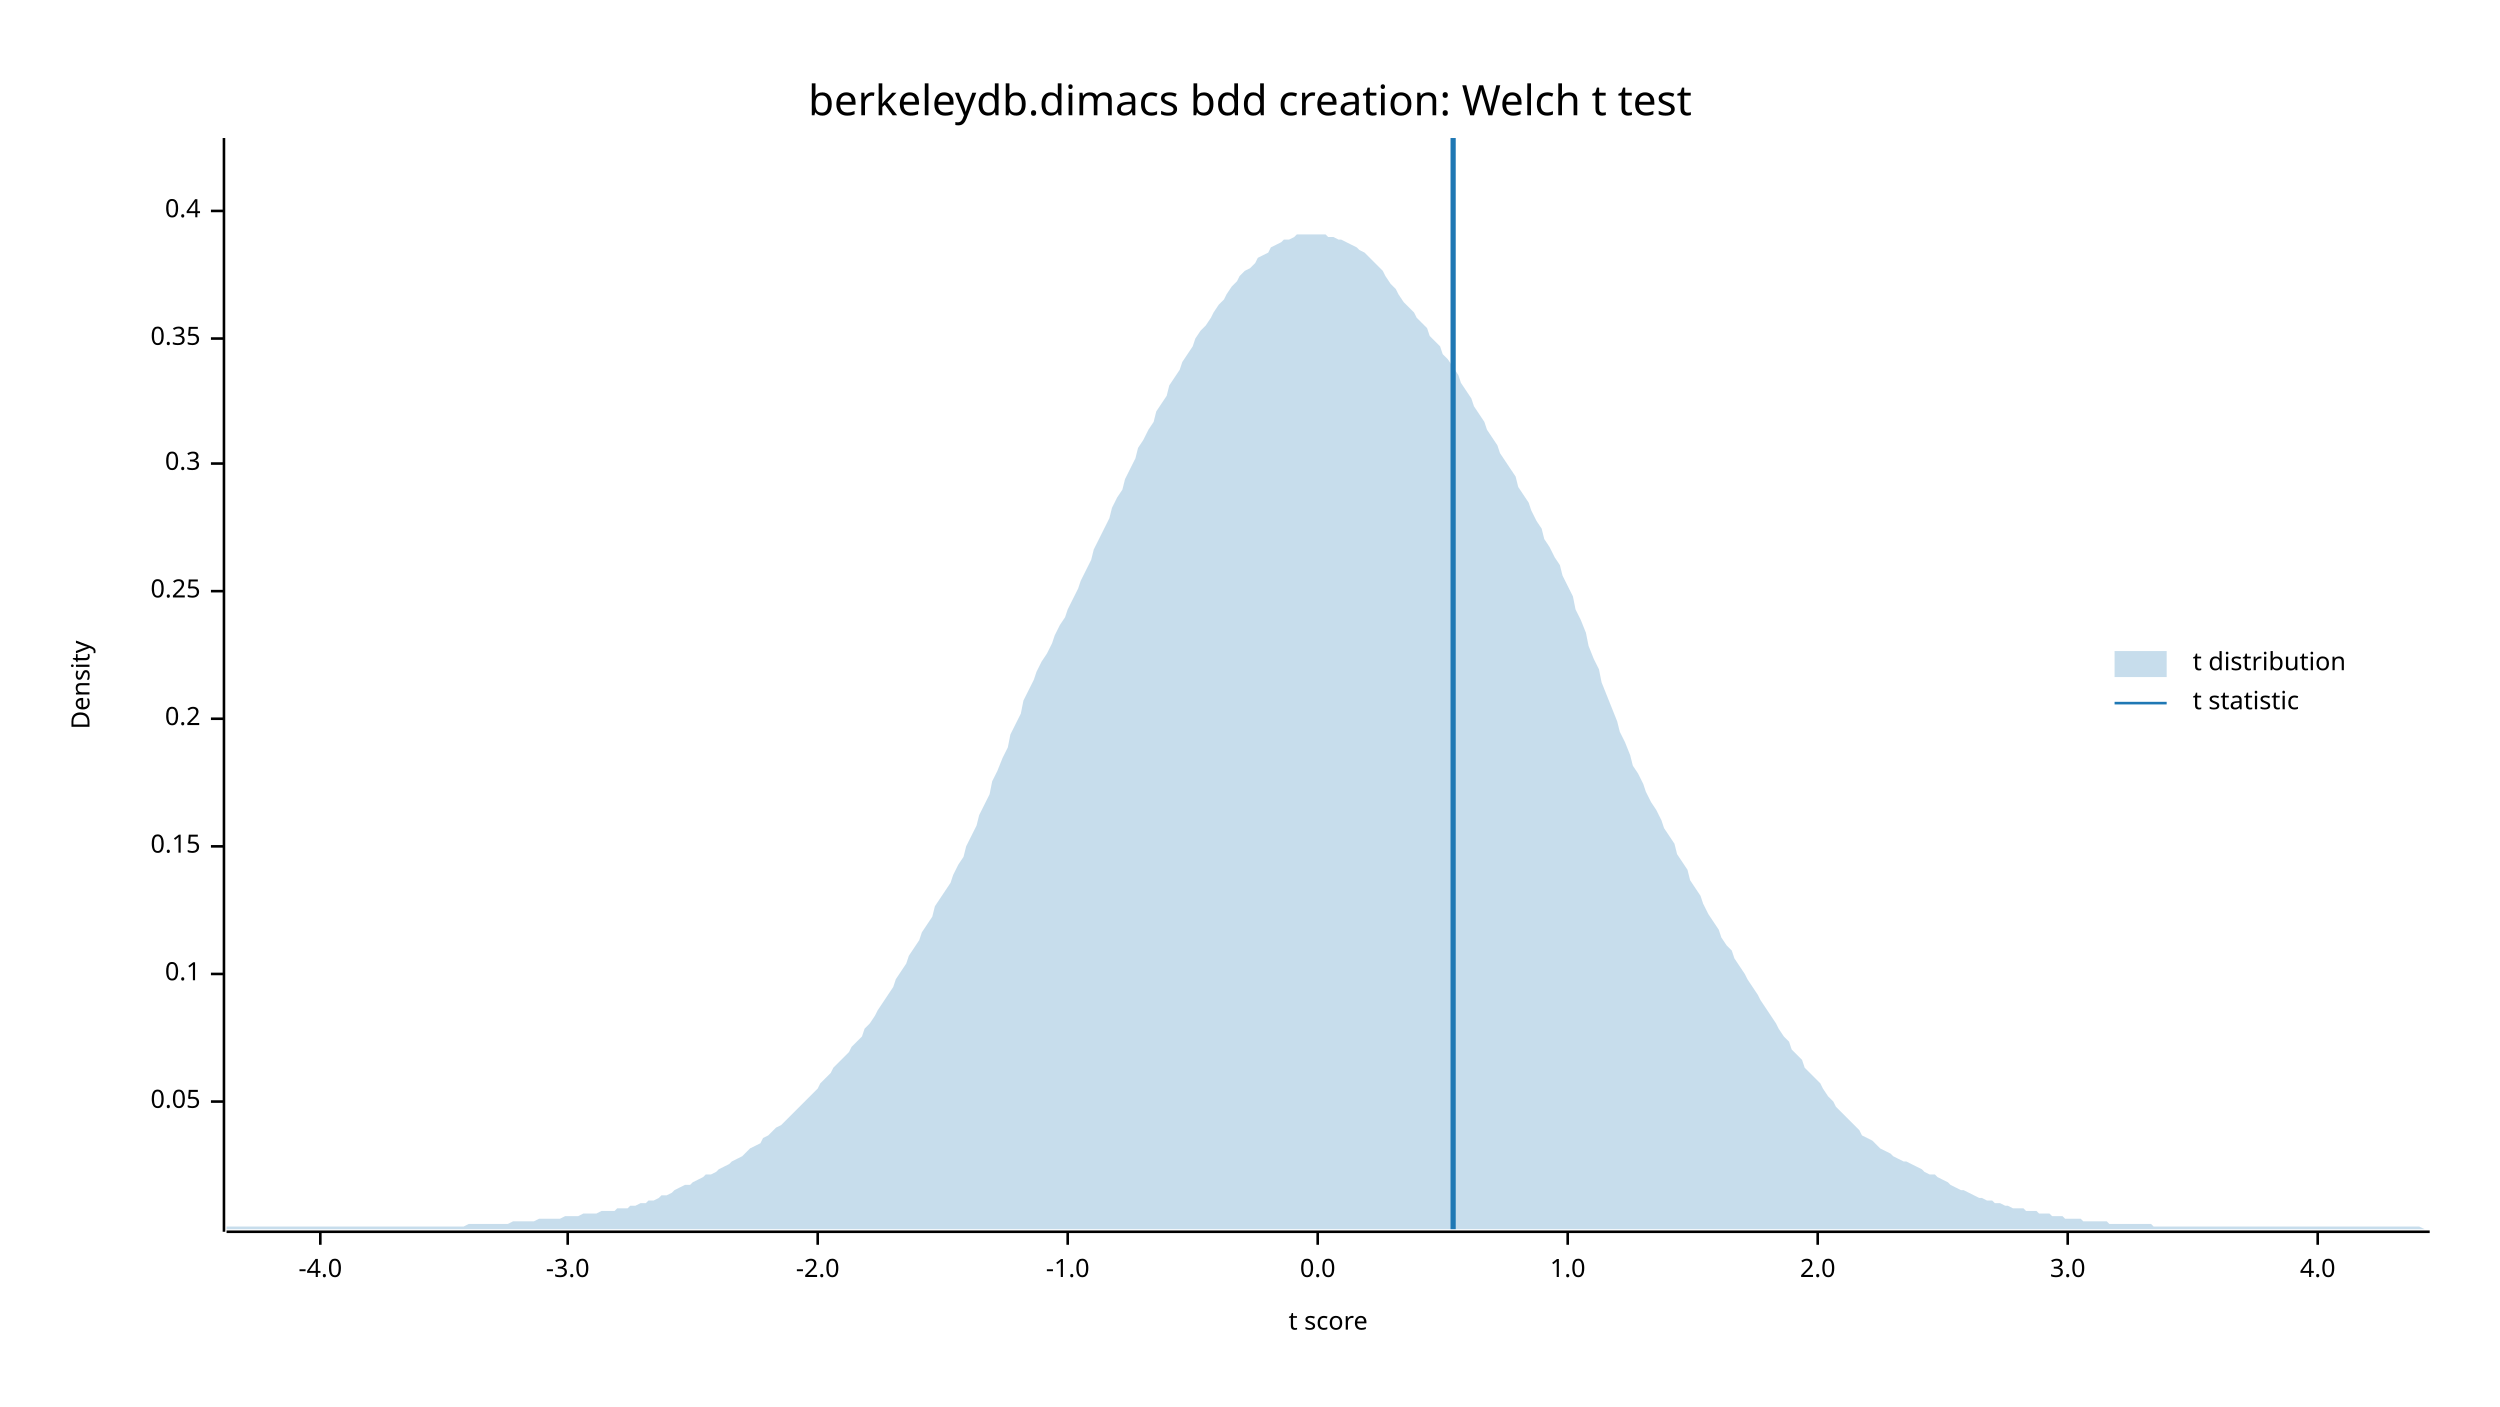
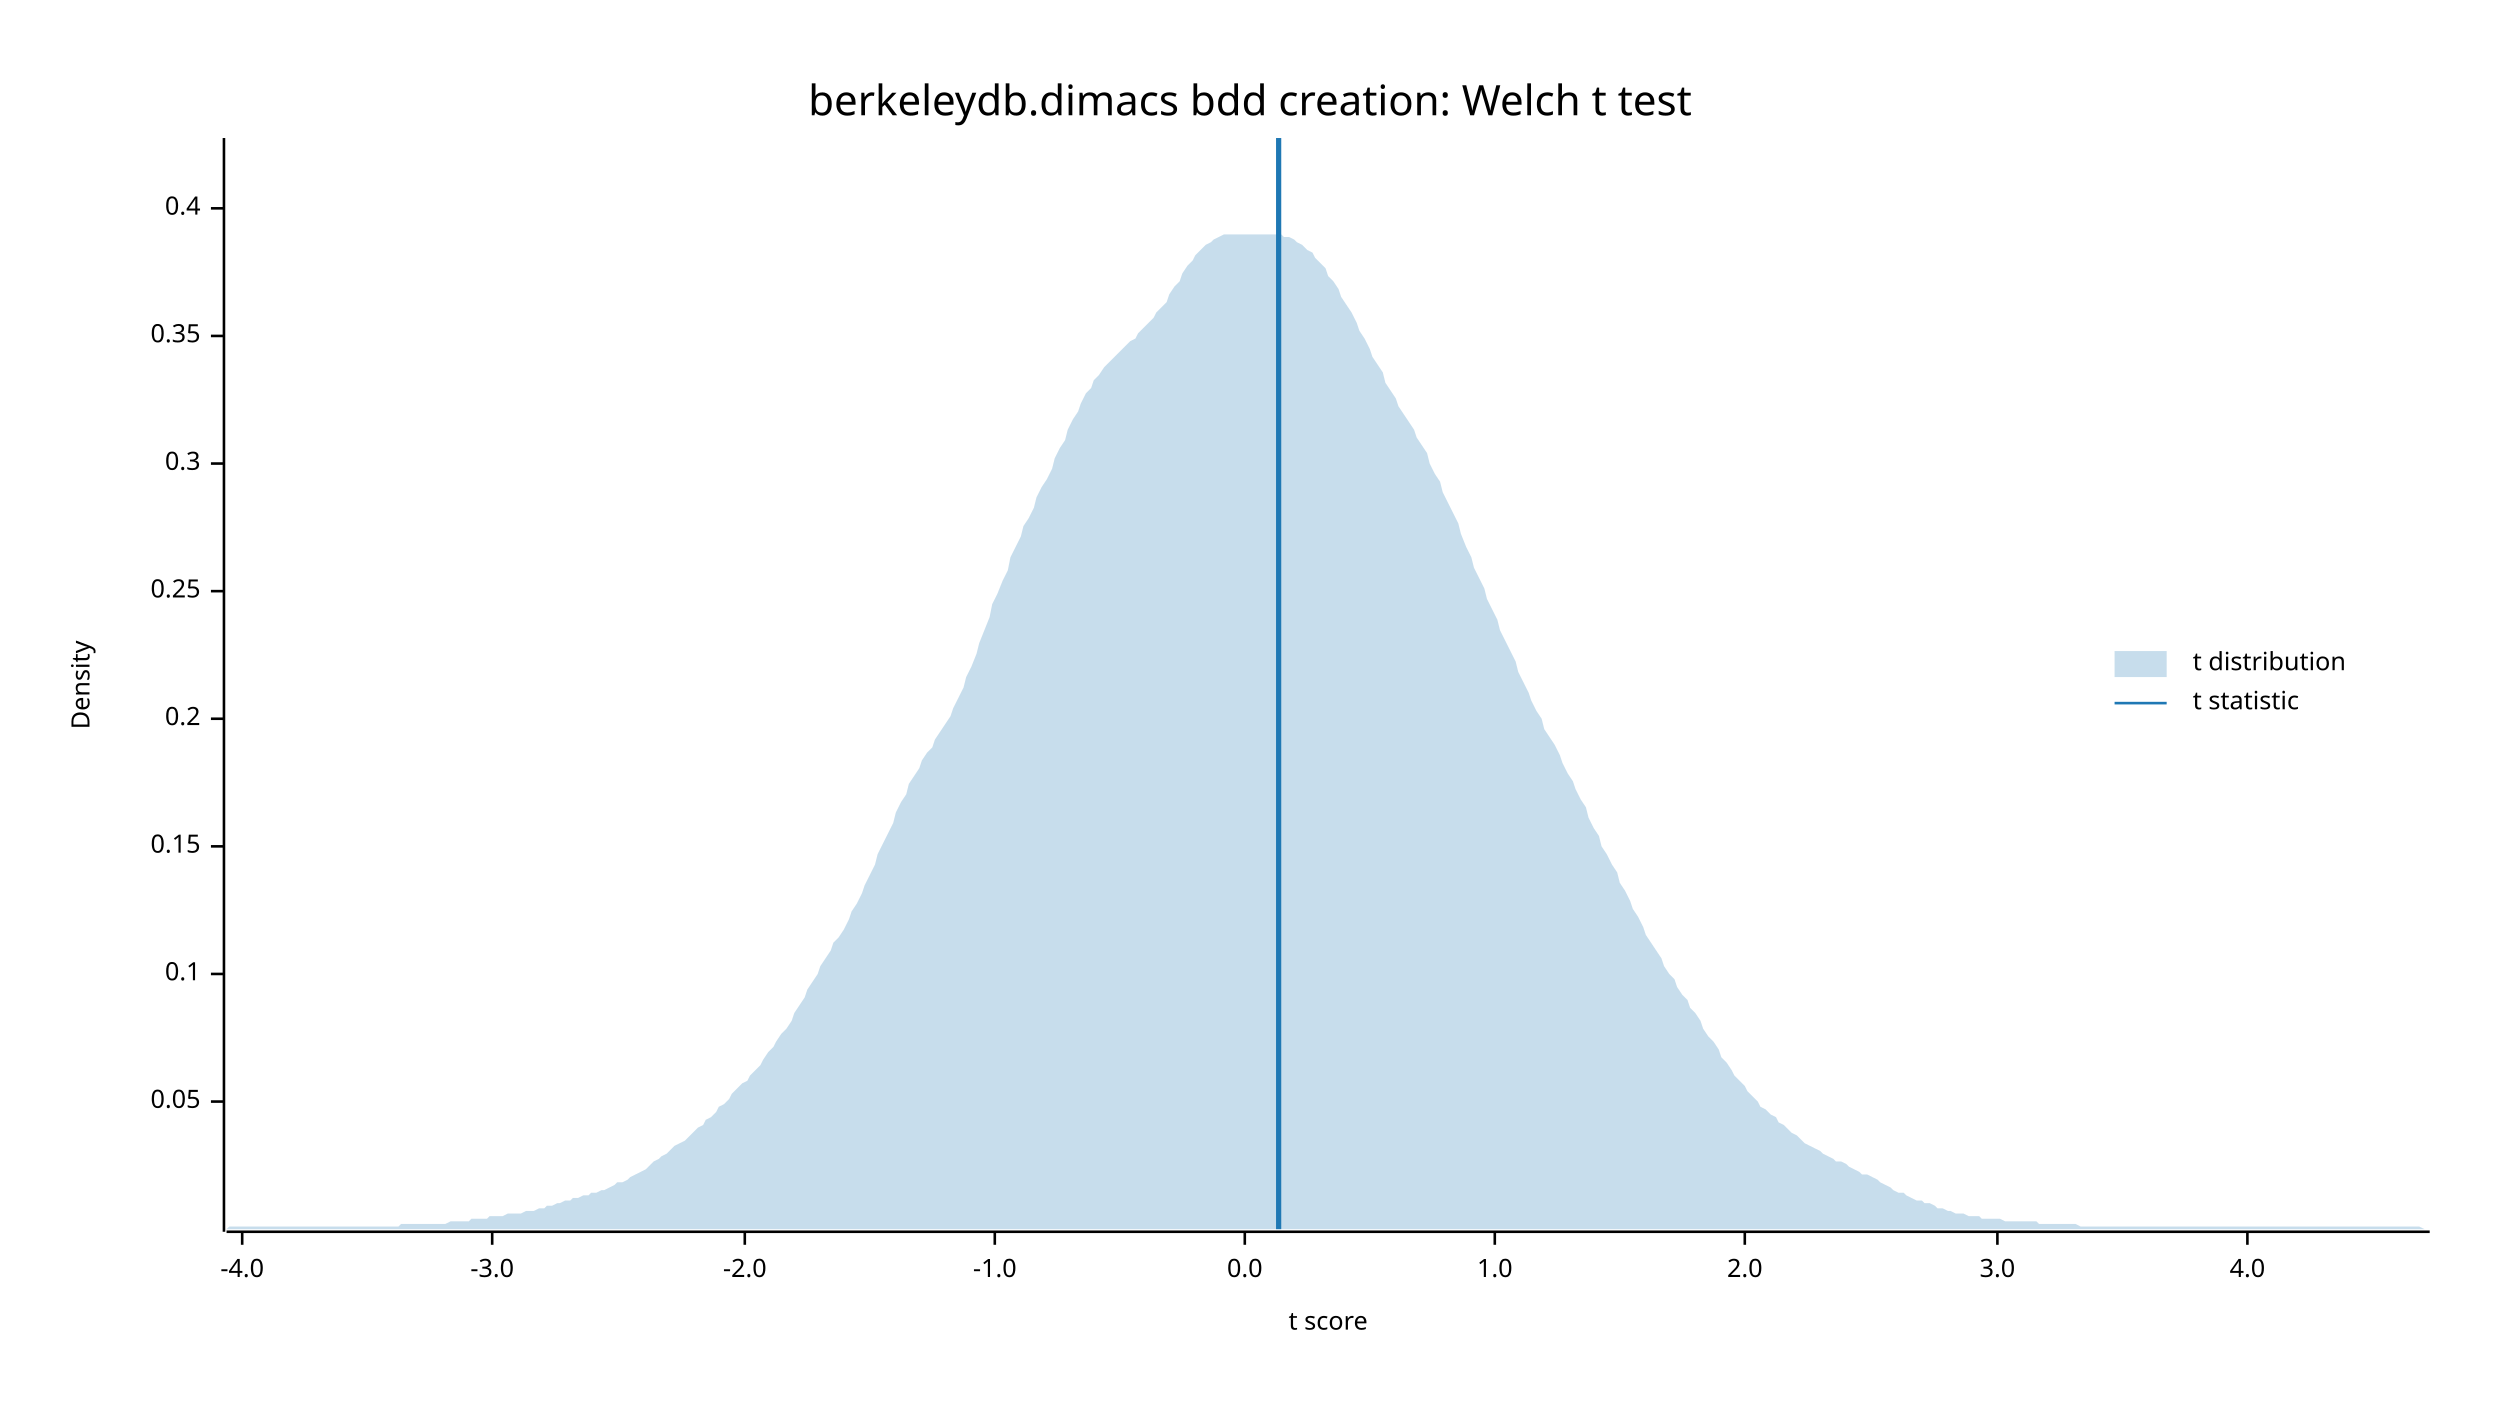
<svg xmlns="http://www.w3.org/2000/svg" width="960" height="540" viewBox="0 0 960 540">
  <text x="480" y="32" dy="0.76em" text-anchor="middle" font-family="sans-serif" font-size="16.129" opacity="1" fill="#000000">
berkeleydb.dimacs bdd creation: Welch t test
</text>
  <text x="27" y="263" dy="0.76em" text-anchor="middle" font-family="sans-serif" font-size="9.677" opacity="1" fill="#000000" transform="rotate(270, 27, 263)">
Density
</text>
  <text x="510" y="513" dy="-0.5ex" text-anchor="middle" font-family="sans-serif" font-size="9.677" opacity="1" fill="#000000">
t score
</text>
  <polyline fill="none" opacity="1" stroke="#000000" stroke-width="1" points="86,53 86,473 " />
  <text x="77" y="423" dy="0.5ex" text-anchor="end" font-family="sans-serif" font-size="9.677" opacity="1" fill="#000000">
0.05
</text>
  <polyline fill="none" opacity="1" stroke="#000000" stroke-width="1" points="81,423 86,423 " />
  <text x="77" y="374" dy="0.5ex" text-anchor="end" font-family="sans-serif" font-size="9.677" opacity="1" fill="#000000">
0.1
</text>
  <polyline fill="none" opacity="1" stroke="#000000" stroke-width="1" points="81,374 86,374 " />
  <text x="77" y="325" dy="0.5ex" text-anchor="end" font-family="sans-serif" font-size="9.677" opacity="1" fill="#000000">
0.15
</text>
  <polyline fill="none" opacity="1" stroke="#000000" stroke-width="1" points="81,325 86,325 " />
  <text x="77" y="276" dy="0.5ex" text-anchor="end" font-family="sans-serif" font-size="9.677" opacity="1" fill="#000000">
0.2
</text>
  <polyline fill="none" opacity="1" stroke="#000000" stroke-width="1" points="81,276 86,276 " />
  <text x="77" y="227" dy="0.5ex" text-anchor="end" font-family="sans-serif" font-size="9.677" opacity="1" fill="#000000">
0.25
</text>
  <polyline fill="none" opacity="1" stroke="#000000" stroke-width="1" points="81,227 86,227 " />
  <text x="77" y="178" dy="0.5ex" text-anchor="end" font-family="sans-serif" font-size="9.677" opacity="1" fill="#000000">
0.3
</text>
  <polyline fill="none" opacity="1" stroke="#000000" stroke-width="1" points="81,178 86,178 " />
-   <text x="77" y="130" dy="0.5ex" text-anchor="end" font-family="sans-serif" font-size="9.677" opacity="1" fill="#000000">
+   <text x="77" y="129" dy="0.5ex" text-anchor="end" font-family="sans-serif" font-size="9.677" opacity="1" fill="#000000">
0.35
</text>
-   <polyline fill="none" opacity="1" stroke="#000000" stroke-width="1" points="81,130 86,130 " />
-   <text x="77" y="81" dy="0.5ex" text-anchor="end" font-family="sans-serif" font-size="9.677" opacity="1" fill="#000000">
+   <polyline fill="none" opacity="1" stroke="#000000" stroke-width="1" points="81,129 86,129 " />
+   <text x="77" y="80" dy="0.5ex" text-anchor="end" font-family="sans-serif" font-size="9.677" opacity="1" fill="#000000">
0.4
</text>
-   <polyline fill="none" opacity="1" stroke="#000000" stroke-width="1" points="81,81 86,81 " />
+   <polyline fill="none" opacity="1" stroke="#000000" stroke-width="1" points="81,80 86,80 " />
  <polyline fill="none" opacity="1" stroke="#000000" stroke-width="1" points="87,473 933,473 " />
-   <text x="123" y="483" dy="0.76em" text-anchor="middle" font-family="sans-serif" font-size="9.677" opacity="1" fill="#000000">
+   <text x="93" y="483" dy="0.76em" text-anchor="middle" font-family="sans-serif" font-size="9.677" opacity="1" fill="#000000">
-4.0
</text>
-   <polyline fill="none" opacity="1" stroke="#000000" stroke-width="1" points="123,473 123,478 " />
-   <text x="218" y="483" dy="0.76em" text-anchor="middle" font-family="sans-serif" font-size="9.677" opacity="1" fill="#000000">
+   <polyline fill="none" opacity="1" stroke="#000000" stroke-width="1" points="93,473 93,478 " />
+   <text x="189" y="483" dy="0.76em" text-anchor="middle" font-family="sans-serif" font-size="9.677" opacity="1" fill="#000000">
-3.0
</text>
-   <polyline fill="none" opacity="1" stroke="#000000" stroke-width="1" points="218,473 218,478 " />
-   <text x="314" y="483" dy="0.76em" text-anchor="middle" font-family="sans-serif" font-size="9.677" opacity="1" fill="#000000">
+   <polyline fill="none" opacity="1" stroke="#000000" stroke-width="1" points="189,473 189,478 " />
+   <text x="286" y="483" dy="0.76em" text-anchor="middle" font-family="sans-serif" font-size="9.677" opacity="1" fill="#000000">
-2.0
</text>
-   <polyline fill="none" opacity="1" stroke="#000000" stroke-width="1" points="314,473 314,478 " />
-   <text x="410" y="483" dy="0.76em" text-anchor="middle" font-family="sans-serif" font-size="9.677" opacity="1" fill="#000000">
+   <polyline fill="none" opacity="1" stroke="#000000" stroke-width="1" points="286,473 286,478 " />
+   <text x="382" y="483" dy="0.76em" text-anchor="middle" font-family="sans-serif" font-size="9.677" opacity="1" fill="#000000">
-1.0
</text>
-   <polyline fill="none" opacity="1" stroke="#000000" stroke-width="1" points="410,473 410,478 " />
-   <text x="506" y="483" dy="0.76em" text-anchor="middle" font-family="sans-serif" font-size="9.677" opacity="1" fill="#000000">
+   <polyline fill="none" opacity="1" stroke="#000000" stroke-width="1" points="382,473 382,478 " />
+   <text x="478" y="483" dy="0.76em" text-anchor="middle" font-family="sans-serif" font-size="9.677" opacity="1" fill="#000000">
0.0
</text>
-   <polyline fill="none" opacity="1" stroke="#000000" stroke-width="1" points="506,473 506,478 " />
-   <text x="602" y="483" dy="0.76em" text-anchor="middle" font-family="sans-serif" font-size="9.677" opacity="1" fill="#000000">
+   <polyline fill="none" opacity="1" stroke="#000000" stroke-width="1" points="478,473 478,478 " />
+   <text x="574" y="483" dy="0.76em" text-anchor="middle" font-family="sans-serif" font-size="9.677" opacity="1" fill="#000000">
1.0
</text>
-   <polyline fill="none" opacity="1" stroke="#000000" stroke-width="1" points="602,473 602,478 " />
-   <text x="698" y="483" dy="0.76em" text-anchor="middle" font-family="sans-serif" font-size="9.677" opacity="1" fill="#000000">
+   <polyline fill="none" opacity="1" stroke="#000000" stroke-width="1" points="574,473 574,478 " />
+   <text x="670" y="483" dy="0.76em" text-anchor="middle" font-family="sans-serif" font-size="9.677" opacity="1" fill="#000000">
2.0
</text>
-   <polyline fill="none" opacity="1" stroke="#000000" stroke-width="1" points="698,473 698,478 " />
-   <text x="794" y="483" dy="0.76em" text-anchor="middle" font-family="sans-serif" font-size="9.677" opacity="1" fill="#000000">
+   <polyline fill="none" opacity="1" stroke="#000000" stroke-width="1" points="670,473 670,478 " />
+   <text x="767" y="483" dy="0.76em" text-anchor="middle" font-family="sans-serif" font-size="9.677" opacity="1" fill="#000000">
3.0
</text>
-   <polyline fill="none" opacity="1" stroke="#000000" stroke-width="1" points="794,473 794,478 " />
-   <text x="890" y="483" dy="0.76em" text-anchor="middle" font-family="sans-serif" font-size="9.677" opacity="1" fill="#000000">
+   <polyline fill="none" opacity="1" stroke="#000000" stroke-width="1" points="767,473 767,478 " />
+   <text x="863" y="483" dy="0.76em" text-anchor="middle" font-family="sans-serif" font-size="9.677" opacity="1" fill="#000000">
4.0
</text>
-   <polyline fill="none" opacity="1" stroke="#000000" stroke-width="1" points="890,473 890,478 " />
-   <polygon opacity="0.25" fill="#1F78B4" points="87,471 88,471 90,471 92,471 93,471 95,471 97,471 98,471 100,471 102,471 103,471 105,471 107,471 109,471 110,471 112,471 114,471 115,471 117,471 119,471 120,471 122,471 124,471 125,471 127,471 129,471 131,471 132,471 134,471 136,471 137,471 139,471 141,471 142,471 144,471 146,471 148,471 149,471 151,471 153,471 154,471 156,471 158,471 159,471 161,471 163,471 164,471 166,471 168,471 170,471 171,471 173,471 175,471 176,471 178,471 180,470 181,470 183,470 185,470 187,470 188,470 190,470 192,470 193,470 195,470 197,469 198,469 200,469 202,469 203,469 205,469 207,468 209,468 210,468 212,468 214,468 215,468 217,467 219,467 220,467 222,467 224,466 226,466 227,466 229,466 231,465 232,465 234,465 236,465 237,464 239,464 241,464 242,463 244,463 246,462 248,462 249,461 251,461 253,460 254,459 256,459 258,458 259,457 261,456 263,455 265,455 266,454 268,453 270,452 271,451 273,451 275,450 276,449 278,448 280,447 281,446 283,445 285,444 287,442 288,441 290,440 292,439 293,437 295,436 297,434 298,433 300,432 302,430 304,428 305,427 307,425 309,423 310,422 312,420 314,418 315,416 317,414 319,412 320,410 322,408 324,406 326,404 327,402 329,400 331,398 332,395 334,393 336,390 337,388 339,385 341,382 343,379 344,376 346,373 348,370 349,367 351,364 353,361 354,358 356,355 358,352 359,348 361,345 363,342 365,339 366,336 368,332 370,329 371,325 373,321 375,317 376,313 378,309 380,305 381,300 383,296 385,291 387,287 388,282 390,278 392,274 393,269 395,265 397,261 398,258 400,254 402,251 404,247 405,244 407,240 409,237 410,234 412,230 414,226 415,223 417,219 419,215 420,211 422,207 424,203 426,199 427,195 429,191 431,188 432,184 434,180 436,176 437,172 439,169 441,165 443,162 444,158 446,155 448,152 449,148 451,145 453,142 454,139 456,136 458,133 459,130 461,127 463,125 465,122 466,120 468,117 470,115 471,113 473,110 475,108 476,106 478,104 480,103 482,101 483,99 485,98 487,97 488,95 490,94 492,93 493,92 495,92 497,91 498,90 500,90 502,90 504,90 505,90 507,90 509,90 510,91 512,91 514,92 515,92 517,93 519,94 521,95 522,96 524,97 526,99 527,100 529,102 531,104 532,106 534,109 536,111 537,113 539,116 541,118 543,120 544,122 546,124 548,126 549,129 551,131 553,133 554,136 556,138 558,141 560,144 561,147 563,150 565,153 566,156 568,159 570,162 571,165 573,168 575,171 576,174 578,177 580,180 582,183 583,187 585,190 587,193 588,196 590,200 592,203 593,207 595,210 597,214 599,217 600,221 602,225 604,229 605,234 607,238 609,243 610,248 612,253 614,257 615,262 617,267 619,272 621,277 622,281 624,285 626,290 627,294 629,297 631,301 632,304 634,308 636,311 638,315 639,318 641,321 643,324 644,328 646,331 648,334 649,338 651,341 653,344 654,347 656,351 658,354 660,357 661,360 663,363 665,365 666,368 668,371 670,374 671,376 673,379 675,382 676,384 678,387 680,390 682,393 683,395 685,398 687,400 688,403 690,405 692,407 693,410 695,412 697,414 699,416 700,418 702,421 704,423 705,425 707,427 709,429 710,430 712,432 714,434 715,436 717,437 719,438 721,440 722,441 724,442 726,443 727,444 729,445 731,446 732,446 734,447 736,448 738,449 739,450 741,451 743,451 744,452 746,453 748,454 749,455 751,456 753,457 754,457 756,458 758,459 760,460 761,460 763,461 765,461 766,462 768,462 770,463 771,463 773,464 775,464 777,464 778,465 780,465 782,465 783,466 785,466 787,466 788,467 790,467 792,467 793,468 795,468 797,468 799,468 800,469 802,469 804,469 805,469 807,469 809,469 810,470 812,470 814,470 816,470 817,470 819,470 821,470 822,470 824,470 826,470 827,471 829,471 831,471 832,471 834,471 836,471 838,471 839,471 841,471 843,471 844,471 846,471 848,471 849,471 851,471 853,471 855,471 856,471 858,471 860,471 861,471 863,471 865,471 866,471 868,471 870,471 871,471 873,471 875,471 877,471 878,471 880,471 882,471 883,471 885,471 887,471 888,471 890,471 892,471 894,471 895,471 897,471 899,471 900,471 902,471 904,471 905,471 907,471 909,471 910,471 912,471 914,471 916,471 917,471 919,471 921,471 922,471 924,471 926,471 927,471 929,471 931,472 933,472 933,472 87,472 " />
-   <polyline fill="none" opacity="1" stroke="#1F78B4" stroke-width="2" points="558,472 558,53 " />
+   <polyline fill="none" opacity="1" stroke="#000000" stroke-width="1" points="863,473 863,478 " />
+   <polygon opacity="0.25" fill="#1F78B4" points="87,472 88,471 90,471 92,471 93,471 95,471 97,471 98,471 100,471 102,471 103,471 105,471 107,471 109,471 110,471 112,471 114,471 115,471 117,471 119,471 120,471 122,471 124,471 125,471 127,471 129,471 131,471 132,471 134,471 136,471 137,471 139,471 141,471 142,471 144,471 146,471 148,471 149,471 151,471 153,471 154,470 156,470 158,470 159,470 161,470 163,470 164,470 166,470 168,470 170,470 171,470 173,469 175,469 176,469 178,469 180,469 181,468 183,468 185,468 187,468 188,467 190,467 192,467 193,467 195,466 197,466 198,466 200,466 202,465 203,465 205,465 207,464 209,464 210,463 212,463 214,462 215,462 217,461 219,461 220,460 222,460 224,459 226,459 227,458 229,458 231,457 232,457 234,456 236,455 237,454 239,454 241,453 242,452 244,451 246,450 248,449 249,448 251,446 253,445 254,444 256,443 258,441 259,440 261,439 263,438 265,436 266,435 268,433 270,432 271,430 273,429 275,427 276,425 278,424 280,422 281,420 283,418 285,416 287,415 288,413 290,411 292,409 293,407 295,404 297,402 298,400 300,397 302,395 304,392 305,389 307,386 309,383 310,380 312,377 314,374 315,371 317,368 319,365 320,362 322,360 324,357 326,353 327,350 329,347 331,343 332,340 334,336 336,332 337,328 339,324 341,320 343,316 344,312 346,308 348,305 349,301 351,298 353,295 354,292 356,289 358,287 359,284 361,281 363,278 365,275 366,272 368,268 370,264 371,260 373,256 375,251 376,247 378,242 380,237 381,232 383,228 385,223 387,219 388,214 390,210 392,206 393,202 395,199 397,195 398,191 400,187 402,184 404,180 405,176 407,172 409,169 410,165 412,161 414,158 415,155 417,151 419,149 420,146 422,144 424,141 426,139 427,138 429,136 431,134 432,133 434,131 436,130 437,128 439,126 441,124 443,122 444,120 446,118 448,116 449,113 451,110 453,108 454,105 456,102 458,100 459,98 461,96 463,94 465,93 466,92 468,91 470,90 471,90 473,90 475,90 476,90 478,90 480,90 482,90 483,90 485,90 487,90 488,90 490,90 492,90 493,91 495,91 497,92 498,93 500,94 502,96 504,97 505,99 507,101 509,103 510,106 512,108 514,111 515,114 517,117 519,120 521,124 522,127 524,130 526,134 527,137 529,140 531,143 532,147 534,150 536,153 537,156 539,159 541,162 543,165 544,168 546,171 548,174 549,178 551,182 553,185 554,189 556,193 558,197 560,201 561,205 563,210 565,214 566,218 568,222 570,226 571,230 573,234 575,238 576,242 578,246 580,250 582,254 583,258 585,262 587,266 588,269 590,273 592,276 593,280 595,283 597,286 599,290 600,293 602,297 604,300 605,303 607,307 609,310 610,314 612,318 614,321 615,325 617,328 619,332 621,335 622,339 624,342 626,346 627,349 629,352 631,356 632,359 634,362 636,365 638,368 639,371 641,374 643,376 644,379 646,382 648,384 649,387 651,389 653,392 654,395 656,398 658,400 660,403 661,406 663,408 665,411 666,413 668,415 670,417 671,419 673,421 675,423 676,425 678,426 680,428 682,429 683,431 685,432 687,434 688,435 690,436 692,438 693,439 695,440 697,441 699,442 700,443 702,444 704,445 705,446 707,446 709,447 710,448 712,449 714,450 715,451 717,451 719,452 721,453 722,454 724,455 726,456 727,457 729,458 731,458 732,459 734,460 736,461 738,461 739,462 741,462 743,463 744,464 746,464 748,465 749,465 751,466 753,466 754,466 756,467 758,467 760,467 761,468 763,468 765,468 766,468 768,468 770,469 771,469 773,469 775,469 777,469 778,469 780,469 782,469 783,470 785,470 787,470 788,470 790,470 792,470 793,470 795,470 797,470 799,471 800,471 802,471 804,471 805,471 807,471 809,471 810,471 812,471 814,471 816,471 817,471 819,471 821,471 822,471 824,471 826,471 827,471 829,471 831,471 832,471 834,471 836,471 838,471 839,471 841,471 843,471 844,471 846,471 848,471 849,471 851,471 853,471 855,471 856,471 858,471 860,471 861,471 863,471 865,471 866,471 868,471 870,471 871,471 873,471 875,471 877,471 878,471 880,471 882,471 883,471 885,471 887,471 888,471 890,471 892,471 894,471 895,471 897,471 899,471 900,471 902,471 904,471 905,471 907,471 909,471 910,471 912,471 914,471 916,471 917,471 919,471 921,471 922,471 924,471 926,471 927,471 929,471 931,472 933,472 933,472 87,472 " />
+   <polyline fill="none" opacity="1" stroke="#1F78B4" stroke-width="2" points="491,472 491,53 " />
  <text x="842" y="250" dy="0.76em" text-anchor="start" font-family="sans-serif" font-size="9.677" opacity="1" fill="#000000">
t distribution
</text>
  <text x="842" y="265" dy="0.76em" text-anchor="start" font-family="sans-serif" font-size="9.677" opacity="1" fill="#000000">
t statistic
</text>
  <rect x="812" y="250" width="20" height="10" opacity="0.25" fill="#1F78B4" stroke="none" />
  <polyline fill="none" opacity="1" stroke="#1F78B4" stroke-width="1" points="812,270 832,270 " />
</svg>
